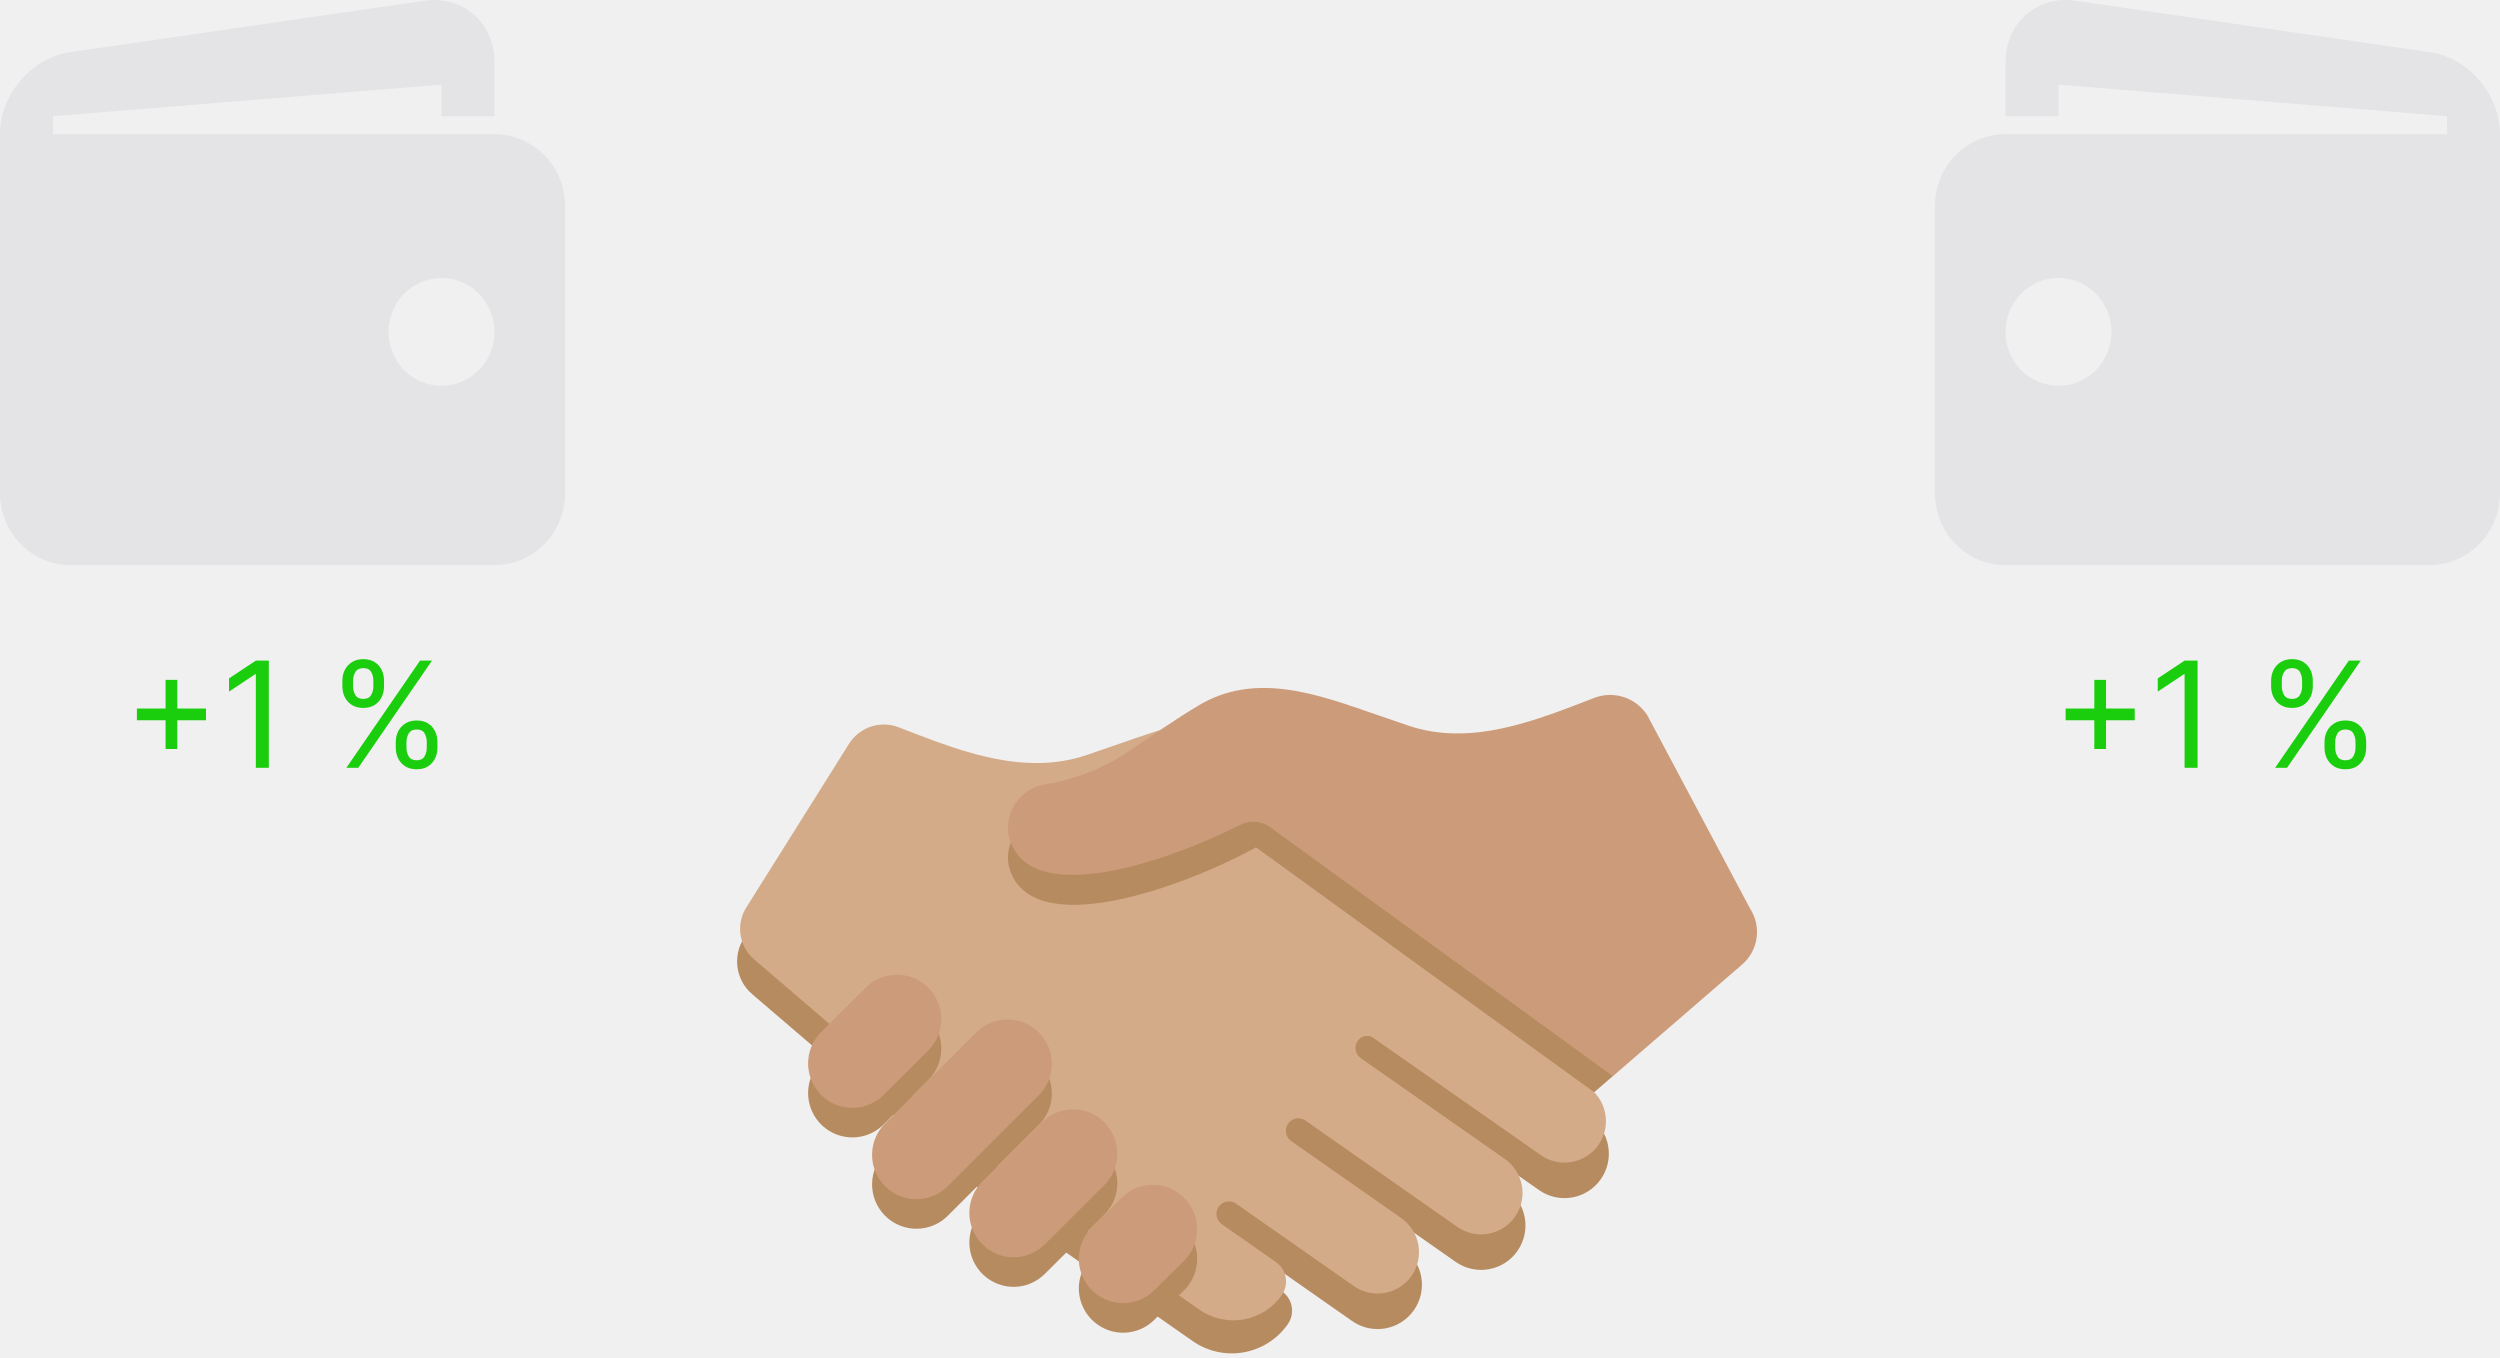
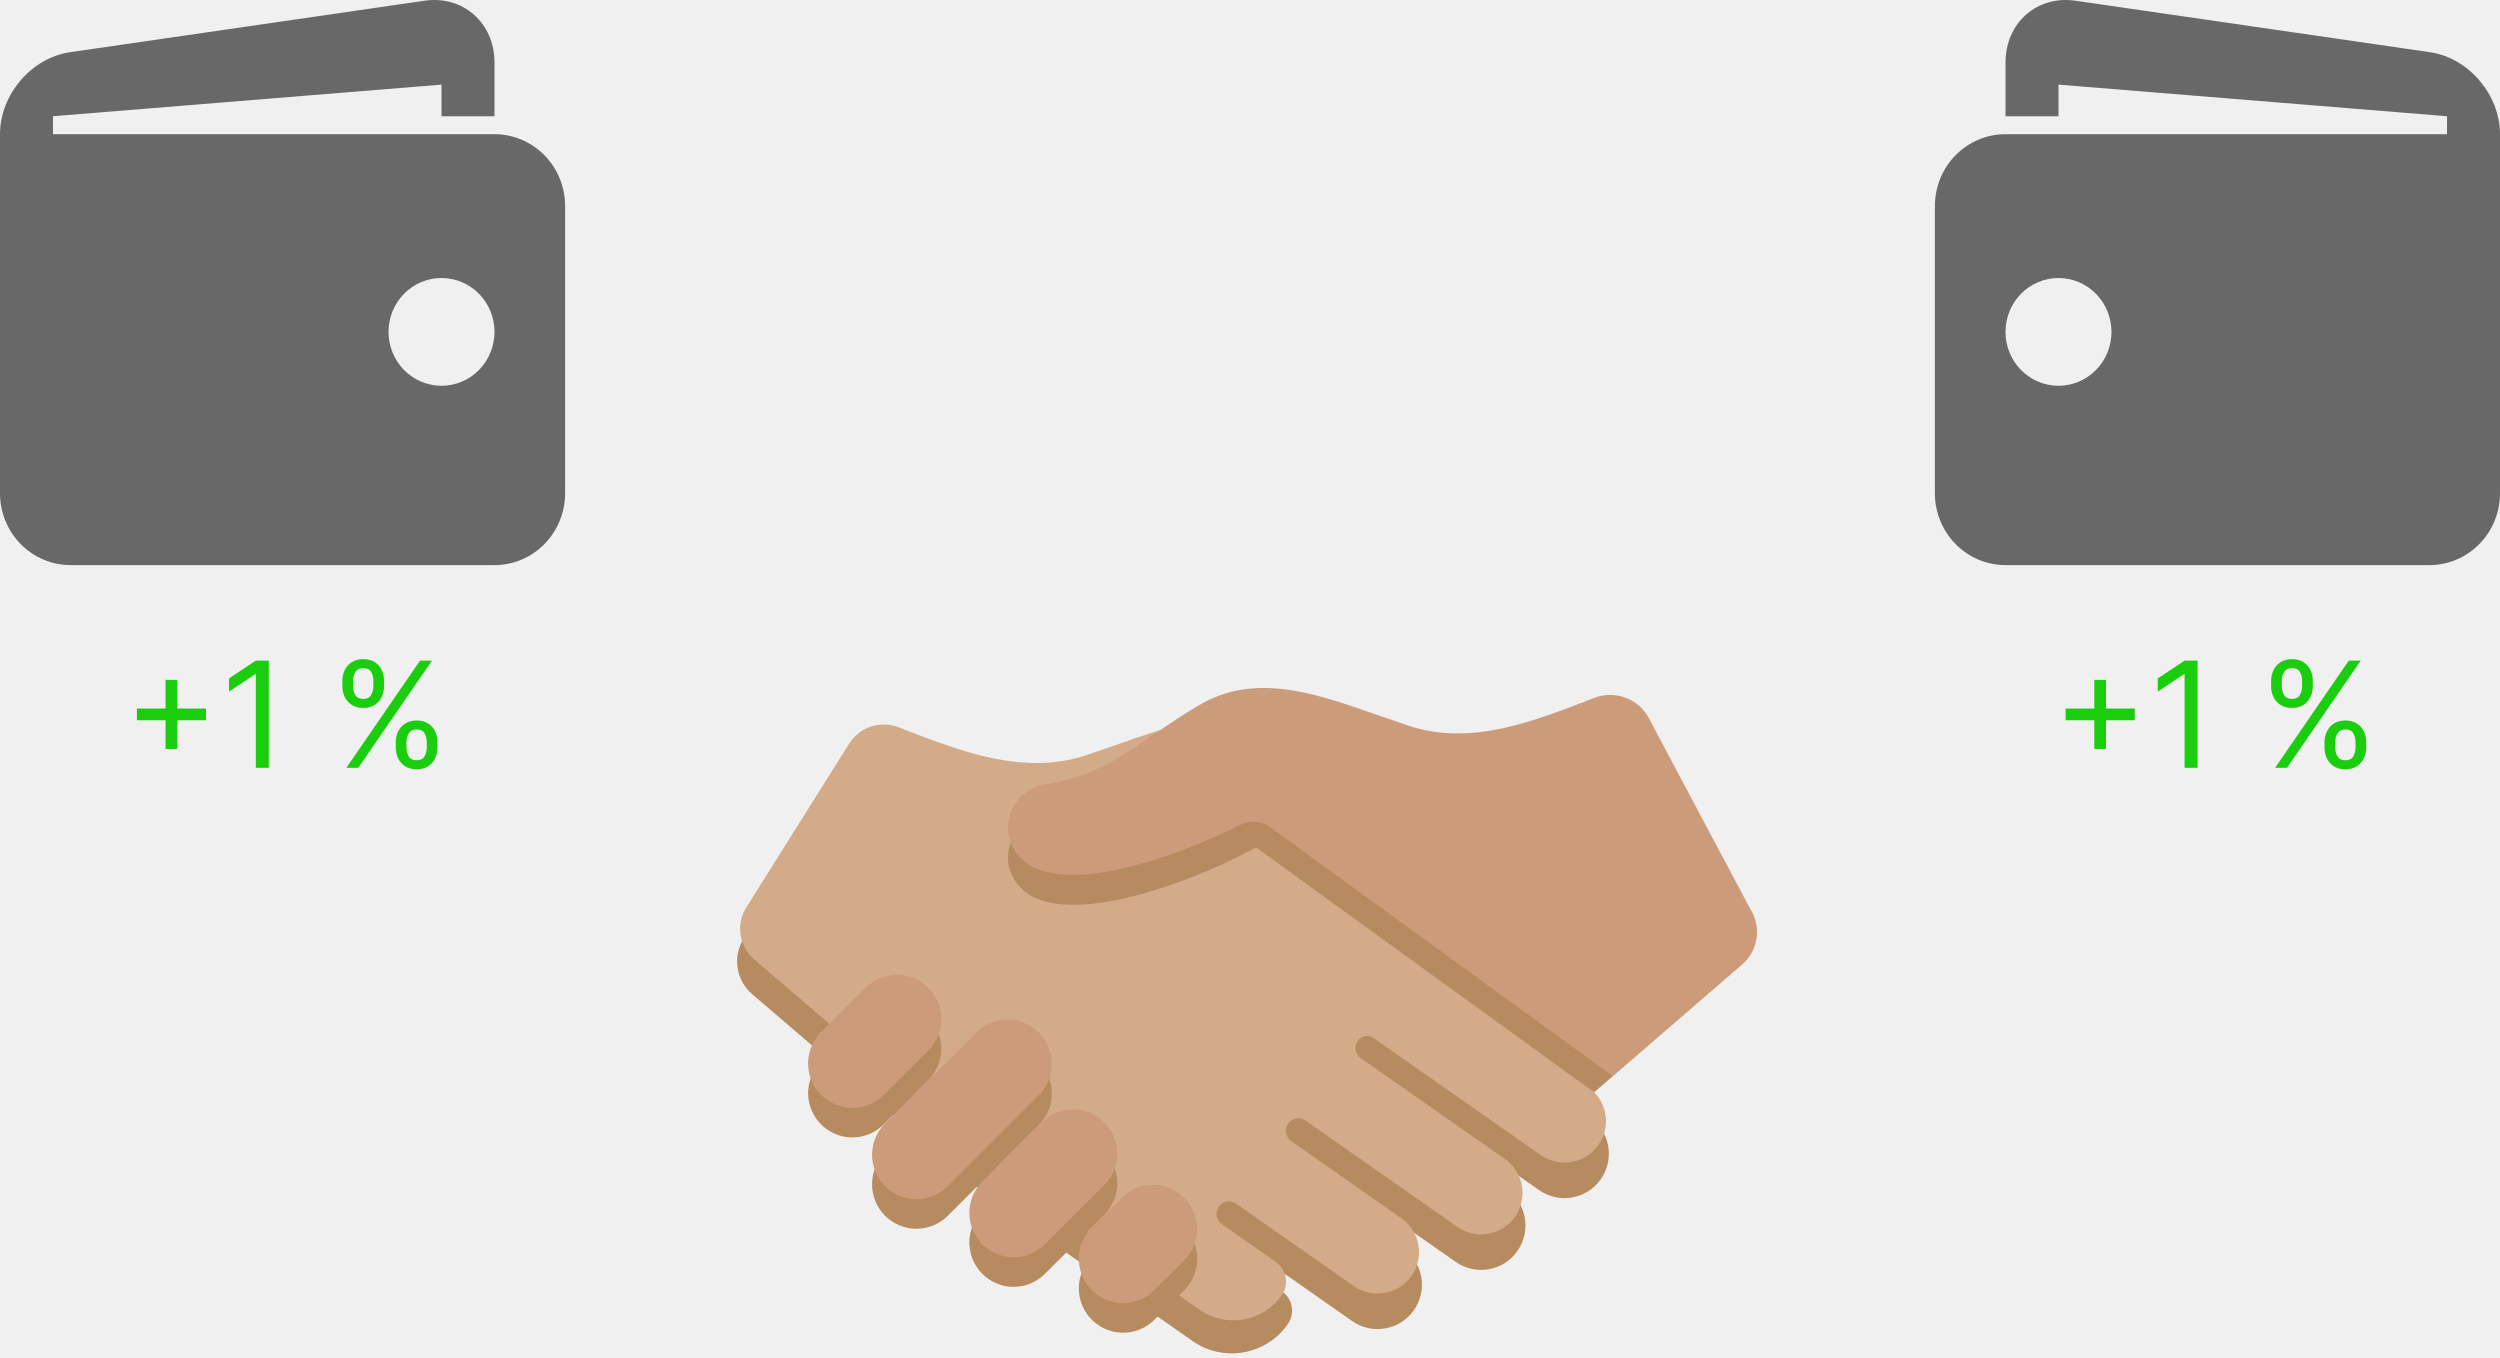
<svg xmlns="http://www.w3.org/2000/svg" width="407" height="221" viewBox="0 0 407 221" fill="none">
  <g clip-path="url(#clip0_47_2)">
-     <path d="M80.5 21.846H8.625V18.923L71.875 13.778V18.923H80.5V10.154C80.5 3.723 75.377 -0.79 69.121 0.116L11.385 8.499C5.123 9.411 0 15.415 0 21.846V80.308C0 83.409 1.212 86.383 3.368 88.575C5.525 90.768 8.45 92 11.5 92H80.5C83.55 92 86.475 90.768 88.632 88.575C90.788 86.383 92 83.409 92 80.308V33.538C92 30.437 90.788 27.463 88.632 25.271C86.475 23.078 83.55 21.846 80.5 21.846ZM71.875 62.804C70.742 62.804 69.62 62.577 68.573 62.135C67.527 61.694 66.576 61.048 65.775 60.233C64.974 59.418 64.339 58.451 63.906 57.386C63.472 56.322 63.25 55.181 63.25 54.029C63.25 52.877 63.474 51.736 63.908 50.672C64.342 49.608 64.978 48.641 65.779 47.827C66.581 47.013 67.532 46.367 68.579 45.926C69.626 45.486 70.748 45.26 71.881 45.26C74.169 45.261 76.363 46.186 77.981 47.831C79.598 49.477 80.507 51.709 80.506 54.035C80.505 56.361 79.595 58.592 77.977 60.237C76.358 61.882 74.163 62.805 71.875 62.804Z" fill="#e4e4e7" />
-     <path d="M326.5 21.846H398.375V18.923L335.125 13.778V18.923H326.5V10.154C326.5 3.723 331.623 -0.79 337.879 0.116L395.615 8.499C401.877 9.411 407 15.415 407 21.846V80.308C407 83.409 405.788 86.383 403.632 88.575C401.475 90.768 398.55 92 395.5 92H326.5C323.45 92 320.525 90.768 318.368 88.575C316.212 86.383 315 83.409 315 80.308V33.538C315 30.437 316.212 27.463 318.368 25.271C320.525 23.078 323.45 21.846 326.5 21.846ZM335.125 62.804C336.258 62.804 337.38 62.577 338.427 62.135C339.473 61.694 340.424 61.048 341.225 60.233C342.026 59.418 342.661 58.451 343.094 57.386C343.528 56.322 343.75 55.181 343.75 54.029C343.75 52.877 343.526 51.736 343.092 50.672C342.658 49.608 342.022 48.641 341.221 47.827C340.419 47.013 339.468 46.367 338.421 45.926C337.374 45.486 336.252 45.26 335.119 45.26C332.831 45.261 330.637 46.186 329.019 47.831C327.402 49.477 326.493 51.709 326.494 54.035C326.495 56.361 327.405 58.592 329.023 60.237C330.642 61.882 332.837 62.805 335.125 62.804Z" fill="#e4e4e7" />
+     <path d="M80.5 21.846H8.625V18.923L71.875 13.778V18.923H80.5V10.154C80.5 3.723 75.377 -0.79 69.121 0.116L11.385 8.499C5.123 9.411 0 15.415 0 21.846V80.308C0 83.409 1.212 86.383 3.368 88.575C5.525 90.768 8.45 92 11.5 92H80.5C83.55 92 86.475 90.768 88.632 88.575C90.788 86.383 92 83.409 92 80.308V33.538C92 30.437 90.788 27.463 88.632 25.271C86.475 23.078 83.55 21.846 80.5 21.846ZM71.875 62.804C70.742 62.804 69.62 62.577 68.573 62.135C67.527 61.694 66.576 61.048 65.775 60.233C64.974 59.418 64.339 58.451 63.906 57.386C63.472 56.322 63.25 55.181 63.25 54.029C63.25 52.877 63.474 51.736 63.908 50.672C64.342 49.608 64.978 48.641 65.779 47.827C66.581 47.013 67.532 46.367 68.579 45.926C69.626 45.486 70.748 45.26 71.881 45.26C74.169 45.261 76.363 46.186 77.981 47.831C79.598 49.477 80.507 51.709 80.506 54.035C80.505 56.361 79.595 58.592 77.977 60.237C76.358 61.882 74.163 62.805 71.875 62.804Z" fill="#696868" />
+     <path d="M326.5 21.846H398.375V18.923L335.125 13.778V18.923H326.5V10.154C326.5 3.723 331.623 -0.79 337.879 0.116L395.615 8.499C401.877 9.411 407 15.415 407 21.846V80.308C407 83.409 405.788 86.383 403.632 88.575C401.475 90.768 398.55 92 395.5 92H326.5C323.45 92 320.525 90.768 318.368 88.575C316.212 86.383 315 83.409 315 80.308V33.538C315 30.437 316.212 27.463 318.368 25.271C320.525 23.078 323.45 21.846 326.5 21.846ZM335.125 62.804C336.258 62.804 337.38 62.577 338.427 62.135C339.473 61.694 340.424 61.048 341.225 60.233C342.026 59.418 342.661 58.451 343.094 57.386C343.528 56.322 343.75 55.181 343.75 54.029C343.75 52.877 343.526 51.736 343.092 50.672C342.658 49.608 342.022 48.641 341.221 47.827C340.419 47.013 339.468 46.367 338.421 45.926C337.374 45.486 336.252 45.26 335.119 45.26C332.831 45.261 330.637 46.186 329.019 47.831C327.402 49.477 326.493 51.709 326.494 54.035C326.495 56.361 327.405 58.592 329.023 60.237C330.642 61.882 332.837 62.805 335.125 62.804Z" fill="#696868" />
    <path d="M194.152 218.32C196.569 220.012 199.56 220.674 202.466 220.161C205.372 219.648 207.956 218.002 209.648 215.584C209.939 215.17 210.146 214.702 210.256 214.208C210.366 213.714 210.377 213.202 210.289 212.704C210.2 212.205 210.015 211.729 209.742 211.302C209.469 210.876 209.115 210.507 208.699 210.218L199.788 200.83L220.125 215.064C220.902 215.61 221.778 215.997 222.705 216.203C223.632 216.409 224.59 216.43 225.525 216.265C226.46 216.1 227.353 215.752 228.153 215.241C228.953 214.729 229.645 214.065 230.187 213.286C230.731 212.509 231.117 211.632 231.322 210.706C231.527 209.779 231.548 208.821 231.383 207.887C231.218 206.952 230.87 206.06 230.36 205.26C229.85 204.46 229.187 203.768 228.41 203.224L211.088 187.304L236.979 205.43C237.756 205.976 238.633 206.363 239.56 206.569C240.486 206.775 241.445 206.796 242.38 206.631C243.315 206.466 244.208 206.118 245.008 205.607C245.808 205.096 246.499 204.431 247.042 203.652C247.586 202.875 247.972 201.998 248.177 201.072C248.382 200.145 248.402 199.187 248.237 198.253C248.072 197.319 247.725 196.426 247.215 195.626C246.705 194.826 246.042 194.134 245.264 193.59L222.307 173.97L250.553 193.744C251.33 194.29 252.207 194.677 253.134 194.883C254.061 195.089 255.019 195.11 255.954 194.945C256.889 194.78 257.782 194.432 258.582 193.921C259.382 193.41 260.073 192.745 260.616 191.966C261.16 191.189 261.546 190.312 261.751 189.386C261.956 188.459 261.976 187.501 261.811 186.567C261.646 185.633 261.299 184.74 260.789 183.94C260.279 183.14 259.616 182.448 258.839 181.904L137.817 126.138L121.117 152.732C119.243 155.623 119.754 159.539 122.446 161.841L159.951 193.975C161.661 195.44 163.439 196.822 165.284 198.113L194.152 218.32Z" fill="#B78B60" />
    <path d="M258.574 176.995L204.132 137.732L203.848 137.347L204.104 136.962L204.359 136.706L208.473 138.965C213.087 141.952 223.632 146.364 231.623 146.364C237.09 146.364 240.366 144.317 241.343 140.309C241.641 138.538 241.224 136.721 240.183 135.256C239.143 133.792 237.565 132.799 235.794 132.496C230.961 131.775 226.35 129.979 222.302 127.241L219.629 125.444C216.623 123.416 213.217 121.119 210.703 119.635C207.572 117.737 204.166 116.817 200.284 116.817C194.523 116.817 188.67 118.85 183.015 120.815L176.917 122.915C174.285 123.802 171.524 124.243 168.747 124.221C161.31 124.221 154.031 121.398 146.994 118.672L146.286 118.392C144.837 117.838 143.241 117.803 141.77 118.295C140.299 118.787 139.045 119.775 138.222 121.09L121.522 147.694C120.671 149.02 120.328 150.608 120.556 152.166C120.783 153.725 121.566 155.149 122.76 156.176L160.26 188.315C161.955 189.765 163.737 191.148 165.558 192.419L195.255 213.209C196.291 213.935 197.461 214.45 198.696 214.724C199.931 214.998 201.209 215.026 202.455 214.807C203.701 214.587 204.892 214.124 205.959 213.444C207.026 212.764 207.949 211.881 208.675 210.844C209.259 210.006 209.487 208.97 209.31 207.964C209.133 206.958 208.566 206.062 207.731 205.473L198.901 199.293C198.67 199.131 198.476 198.922 198.33 198.681C198.183 198.44 198.089 198.171 198.052 197.891C198.014 197.611 198.036 197.327 198.114 197.056C198.192 196.785 198.326 196.533 198.506 196.316C198.833 195.924 199.295 195.669 199.801 195.602C200.307 195.535 200.82 195.661 201.237 195.955L220.404 209.37C221.869 210.396 223.682 210.798 225.444 210.487C227.205 210.176 228.771 209.178 229.797 207.713C230.823 206.248 231.225 204.435 230.914 202.673C230.603 200.912 229.606 199.346 228.14 198.32L210.202 185.767C209.971 185.605 209.776 185.396 209.63 185.155C209.484 184.914 209.389 184.645 209.352 184.365C209.315 184.085 209.336 183.801 209.415 183.53C209.493 183.259 209.626 183.007 209.807 182.79C210.134 182.399 210.596 182.145 211.102 182.078C211.608 182.011 212.12 182.136 212.538 182.429L237.259 199.736C237.984 200.244 238.803 200.604 239.667 200.796C240.532 200.988 241.426 201.007 242.298 200.853C243.171 200.699 244.004 200.375 244.751 199.899C245.498 199.423 246.144 198.805 246.652 198.079C247.16 197.354 247.52 196.535 247.711 195.67C247.903 194.806 247.922 193.912 247.769 193.039C247.615 192.167 247.291 191.334 246.815 190.587C246.339 189.84 245.72 189.194 244.995 188.686L221.546 172.275C221.313 172.114 221.116 171.906 220.969 171.665C220.821 171.423 220.726 171.154 220.69 170.873C220.653 170.592 220.675 170.307 220.756 170.036C220.836 169.765 220.972 169.513 221.156 169.298C221.448 168.949 221.861 168.723 222.312 168.664C222.764 168.605 223.221 168.718 223.593 168.98L250.838 188.05C251.564 188.558 252.382 188.918 253.247 189.11C254.112 189.301 255.007 189.321 255.879 189.166C256.752 189.012 257.585 188.688 258.332 188.212C259.079 187.735 259.725 187.117 260.233 186.391C260.741 185.665 261.101 184.846 261.293 183.981C261.484 183.116 261.503 182.222 261.349 181.349C261.195 180.477 260.871 179.643 260.395 178.896C259.918 178.149 259.3 177.503 258.574 176.995Z" fill="#D4AB88" />
    <path d="M194.672 206.75C194.335 208.036 193.675 209.149 192.798 210.03L187.962 214.828C187.076 215.724 185.971 216.372 184.756 216.706C183.541 217.041 182.26 217.051 181.04 216.735C179.809 216.415 178.684 215.775 177.779 214.88C176.874 213.985 176.222 212.867 175.888 211.639C175.554 210.411 175.551 209.116 175.878 207.887C176.204 206.657 176.85 205.535 177.75 204.635L182.586 199.837C183.472 198.941 184.578 198.293 185.792 197.959C187.007 197.624 188.288 197.614 189.508 197.93C191.361 198.417 192.946 199.619 193.914 201.272C194.882 202.926 195.155 204.895 194.672 206.75ZM143.882 183.045L151.122 175.834C151.95 175.008 152.564 173.992 152.913 172.875C153.262 171.759 153.334 170.574 153.124 169.423C152.913 168.272 152.426 167.189 151.705 166.268C150.984 165.347 150.05 164.615 148.983 164.134C147.647 163.533 146.159 163.354 144.718 163.621C143.277 163.888 141.952 164.588 140.92 165.627L133.68 172.838C132.852 173.665 132.238 174.681 131.889 175.798C131.541 176.915 131.469 178.1 131.68 179.251C131.891 180.402 132.378 181.485 133.1 182.406C133.821 183.327 134.756 184.059 135.823 184.539C137.159 185.138 138.646 185.316 140.086 185.049C141.525 184.783 142.849 184.084 143.882 183.045ZM168.949 183.296C169.659 182.634 170.227 181.836 170.621 180.949C171.015 180.062 171.227 179.105 171.243 178.135C171.259 177.165 171.08 176.201 170.716 175.302C170.351 174.403 169.81 173.586 169.123 172.9C168.436 172.215 167.618 171.675 166.718 171.312C165.818 170.95 164.855 170.772 163.884 170.79C162.914 170.808 161.958 171.022 161.072 171.417C160.186 171.813 159.389 172.383 158.728 173.094L144.267 187.535C143.558 188.197 142.989 188.995 142.595 189.882C142.201 190.769 141.99 191.726 141.974 192.696C141.957 193.666 142.137 194.629 142.501 195.529C142.865 196.428 143.407 197.245 144.094 197.93C144.781 198.616 145.598 199.156 146.498 199.518C147.398 199.881 148.362 200.059 149.332 200.041C150.302 200.023 151.259 199.809 152.145 199.414C153.031 199.018 153.828 198.448 154.489 197.737L168.949 183.296ZM179.788 197.747C180.763 196.77 181.438 195.534 181.732 194.185C182.027 192.836 181.929 191.431 181.45 190.137C180.971 188.842 180.131 187.711 179.03 186.879C177.929 186.046 176.612 185.547 175.236 185.439C174.196 185.361 173.152 185.51 172.177 185.876C171.201 186.242 170.317 186.816 169.585 187.559L159.927 197.169C158.951 198.146 158.275 199.382 157.979 200.732C157.684 202.081 157.781 203.487 158.26 204.783C158.739 206.078 159.58 207.21 160.682 208.042C161.784 208.875 163.102 209.374 164.479 209.481C166.671 209.654 168.689 208.802 170.13 207.361L179.788 197.747ZM259.532 177.819L262.553 175.208L229.253 122.944L170.149 132.506C169.209 132.665 168.309 133.007 167.502 133.513C166.694 134.02 165.994 134.68 165.441 135.457C164.889 136.234 164.495 137.112 164.282 138.042C164.069 138.971 164.041 139.933 164.2 140.873C167.369 153.855 193.116 144.211 204.446 137.978L259.532 177.819Z" fill="#B78B60" />
    <path d="M194.672 201.933C194.335 203.219 193.675 204.332 192.798 205.213L187.962 210.011C187.076 210.907 185.971 211.555 184.756 211.889C183.541 212.224 182.26 212.234 181.04 211.918C179.809 211.598 178.684 210.958 177.779 210.063C176.874 209.168 176.222 208.05 175.888 206.822C175.554 205.594 175.551 204.299 175.878 203.07C176.204 201.84 176.85 200.718 177.75 199.818L182.586 195.02C183.472 194.124 184.578 193.477 185.792 193.142C187.007 192.807 188.288 192.797 189.508 193.113C191.361 193.6 192.946 194.802 193.914 196.455C194.882 198.109 195.155 200.079 194.672 201.933ZM143.882 178.229L151.122 171.018C151.95 170.191 152.564 169.175 152.913 168.058C153.262 166.942 153.334 165.757 153.124 164.606C152.913 163.455 152.426 162.372 151.705 161.451C150.984 160.53 150.05 159.798 148.983 159.317C147.646 158.717 146.159 158.539 144.718 158.806C143.278 159.073 141.953 159.772 140.92 160.81L133.68 168.021C132.852 168.849 132.238 169.864 131.889 170.981C131.541 172.098 131.469 173.283 131.68 174.434C131.891 175.585 132.378 176.668 133.1 177.589C133.821 178.51 134.756 179.242 135.823 179.722C137.159 180.321 138.646 180.499 140.086 180.232C141.525 179.966 142.849 179.267 143.882 178.229ZM168.949 178.479C169.659 177.817 170.227 177.019 170.621 176.132C171.015 175.245 171.227 174.288 171.243 173.318C171.259 172.348 171.08 171.384 170.716 170.485C170.351 169.586 169.81 168.769 169.123 168.084C168.436 167.398 167.618 166.858 166.718 166.495C165.818 166.133 164.855 165.955 163.884 165.973C162.914 165.991 161.958 166.205 161.072 166.6C160.186 166.996 159.389 167.566 158.728 168.277L144.267 182.718C143.558 183.38 142.989 184.178 142.595 185.065C142.201 185.952 141.99 186.909 141.974 187.879C141.957 188.849 142.137 189.812 142.501 190.712C142.865 191.611 143.407 192.428 144.094 193.113C144.781 193.799 145.598 194.339 146.498 194.702C147.398 195.064 148.362 195.242 149.332 195.224C150.302 195.206 151.259 194.992 152.145 194.597C153.031 194.201 153.828 193.631 154.489 192.92L168.949 178.479ZM179.788 192.93C180.763 191.953 181.437 190.717 181.732 189.368C182.027 188.019 181.929 186.614 181.45 185.32C180.971 184.025 180.131 182.894 179.03 182.062C177.929 181.229 176.612 180.73 175.236 180.623C174.196 180.544 173.152 180.693 172.177 181.059C171.201 181.425 170.317 181.999 169.585 182.742L159.927 192.352C158.951 193.329 158.274 194.565 157.979 195.915C157.684 197.264 157.781 198.67 158.26 199.966C158.739 201.261 159.58 202.393 160.682 203.225C161.784 204.058 163.102 204.557 164.479 204.664C166.671 204.837 168.689 203.985 170.13 202.545L179.788 192.93ZM283.627 157.015C284.902 155.912 285.736 154.386 285.974 152.717C286.212 151.048 285.839 149.35 284.922 147.935L284.908 147.911L268.208 116.499C267.326 115.09 265.982 114.031 264.405 113.504C262.829 112.977 261.118 113.014 259.566 113.609C249.971 117.323 239.46 121.591 229.258 118.123L223.969 116.307C214.585 113.055 204.383 109.245 195.067 114.89C191.719 116.86 186.695 120.348 183.453 122.501C179.448 125.176 174.908 126.945 170.149 127.684C169.207 127.84 168.306 128.18 167.497 128.686C166.687 129.191 165.986 129.852 165.433 130.63C164.88 131.407 164.487 132.287 164.275 133.217C164.063 134.148 164.038 135.111 164.2 136.051C167.153 148.151 189.73 140.425 201.955 134.274C202.718 133.891 203.572 133.724 204.423 133.793C205.274 133.862 206.09 134.163 206.782 134.664L262.581 175.203L283.627 157.015Z" fill="#CC9B7A" />
    <path d="M26.954 121.932V110.682H28.864V121.932H26.954ZM22.284 117.261V115.352H33.534V117.261H22.284ZM43.764 107.545V125H41.65V109.761H41.548L37.286 112.591V110.443L41.65 107.545H43.764ZM64.431 121.727V120.807C64.431 120.17 64.562 119.588 64.823 119.06C65.09 118.526 65.477 118.099 65.982 117.781C66.494 117.457 67.113 117.295 67.84 117.295C68.579 117.295 69.198 117.457 69.698 117.781C70.198 118.099 70.576 118.526 70.832 119.06C71.087 119.588 71.215 120.17 71.215 120.807V121.727C71.215 122.364 71.085 122.949 70.823 123.483C70.567 124.011 70.187 124.437 69.681 124.761C69.181 125.08 68.567 125.239 67.84 125.239C67.102 125.239 66.479 125.08 65.974 124.761C65.468 124.437 65.085 124.011 64.823 123.483C64.562 122.949 64.431 122.364 64.431 121.727ZM66.17 120.807V121.727C66.17 122.256 66.295 122.73 66.545 123.151C66.795 123.565 67.227 123.773 67.84 123.773C68.437 123.773 68.857 123.565 69.102 123.151C69.352 122.73 69.477 122.256 69.477 121.727V120.807C69.477 120.278 69.357 119.807 69.119 119.392C68.88 118.972 68.454 118.761 67.84 118.761C67.244 118.761 66.815 118.972 66.553 119.392C66.298 119.807 66.17 120.278 66.17 120.807ZM55.738 111.739V110.818C55.738 110.182 55.869 109.599 56.13 109.071C56.397 108.537 56.783 108.111 57.289 107.793C57.8 107.469 58.42 107.307 59.147 107.307C59.886 107.307 60.505 107.469 61.005 107.793C61.505 108.111 61.883 108.537 62.139 109.071C62.394 109.599 62.522 110.182 62.522 110.818V111.739C62.522 112.375 62.391 112.96 62.13 113.494C61.874 114.023 61.494 114.449 60.988 114.773C60.488 115.091 59.874 115.25 59.147 115.25C58.408 115.25 57.786 115.091 57.281 114.773C56.775 114.449 56.391 114.023 56.13 113.494C55.869 112.96 55.738 112.375 55.738 111.739ZM57.477 110.818V111.739C57.477 112.267 57.602 112.741 57.852 113.162C58.102 113.577 58.533 113.784 59.147 113.784C59.744 113.784 60.164 113.577 60.408 113.162C60.658 112.741 60.783 112.267 60.783 111.739V110.818C60.783 110.29 60.664 109.818 60.425 109.403C60.187 108.983 59.761 108.773 59.147 108.773C58.55 108.773 58.121 108.983 57.86 109.403C57.604 109.818 57.477 110.29 57.477 110.818ZM56.386 125L68.386 107.545H70.329L58.329 125H56.386Z" fill="#1ACE0D" />
    <path d="M340.955 121.932V110.682H342.864V121.932H340.955ZM336.284 117.261V115.352H347.534V117.261H336.284ZM357.763 107.545V125H355.65V109.761H355.548L351.286 112.591V110.443L355.65 107.545H357.763ZM378.431 121.727V120.807C378.431 120.17 378.562 119.588 378.823 119.06C379.09 118.526 379.477 118.099 379.982 117.781C380.494 117.457 381.113 117.295 381.84 117.295C382.579 117.295 383.198 117.457 383.698 117.781C384.198 118.099 384.576 118.526 384.832 119.06C385.087 119.588 385.215 120.17 385.215 120.807V121.727C385.215 122.364 385.085 122.949 384.823 123.483C384.567 124.011 384.187 124.437 383.681 124.761C383.181 125.08 382.567 125.239 381.84 125.239C381.102 125.239 380.479 125.08 379.974 124.761C379.468 124.437 379.085 124.011 378.823 123.483C378.562 122.949 378.431 122.364 378.431 121.727ZM380.17 120.807V121.727C380.17 122.256 380.295 122.73 380.545 123.151C380.795 123.565 381.227 123.773 381.84 123.773C382.437 123.773 382.857 123.565 383.102 123.151C383.352 122.73 383.477 122.256 383.477 121.727V120.807C383.477 120.278 383.357 119.807 383.119 119.392C382.88 118.972 382.454 118.761 381.84 118.761C381.244 118.761 380.815 118.972 380.553 119.392C380.298 119.807 380.17 120.278 380.17 120.807ZM369.738 111.739V110.818C369.738 110.182 369.869 109.599 370.13 109.071C370.397 108.537 370.783 108.111 371.289 107.793C371.8 107.469 372.42 107.307 373.147 107.307C373.886 107.307 374.505 107.469 375.005 107.793C375.505 108.111 375.883 108.537 376.138 109.071C376.394 109.599 376.522 110.182 376.522 110.818V111.739C376.522 112.375 376.391 112.96 376.13 113.494C375.874 114.023 375.494 114.449 374.988 114.773C374.488 115.091 373.874 115.25 373.147 115.25C372.408 115.25 371.786 115.091 371.281 114.773C370.775 114.449 370.391 114.023 370.13 113.494C369.869 112.96 369.738 112.375 369.738 111.739ZM371.477 110.818V111.739C371.477 112.267 371.602 112.741 371.852 113.162C372.102 113.577 372.533 113.784 373.147 113.784C373.744 113.784 374.164 113.577 374.408 113.162C374.658 112.741 374.783 112.267 374.783 111.739V110.818C374.783 110.29 374.664 109.818 374.425 109.403C374.187 108.983 373.761 108.773 373.147 108.773C372.55 108.773 372.121 108.983 371.86 109.403C371.604 109.818 371.477 110.29 371.477 110.818ZM370.386 125L382.386 107.545H384.329L372.329 125H370.386Z" fill="#1ACE0D" />
  </g>
+   <defs>
+     <clipPath id="clip0_47_2">
+       <rect width="407" height="221" fill="white" />
+     </clipPath>
+   </defs>
</svg>
